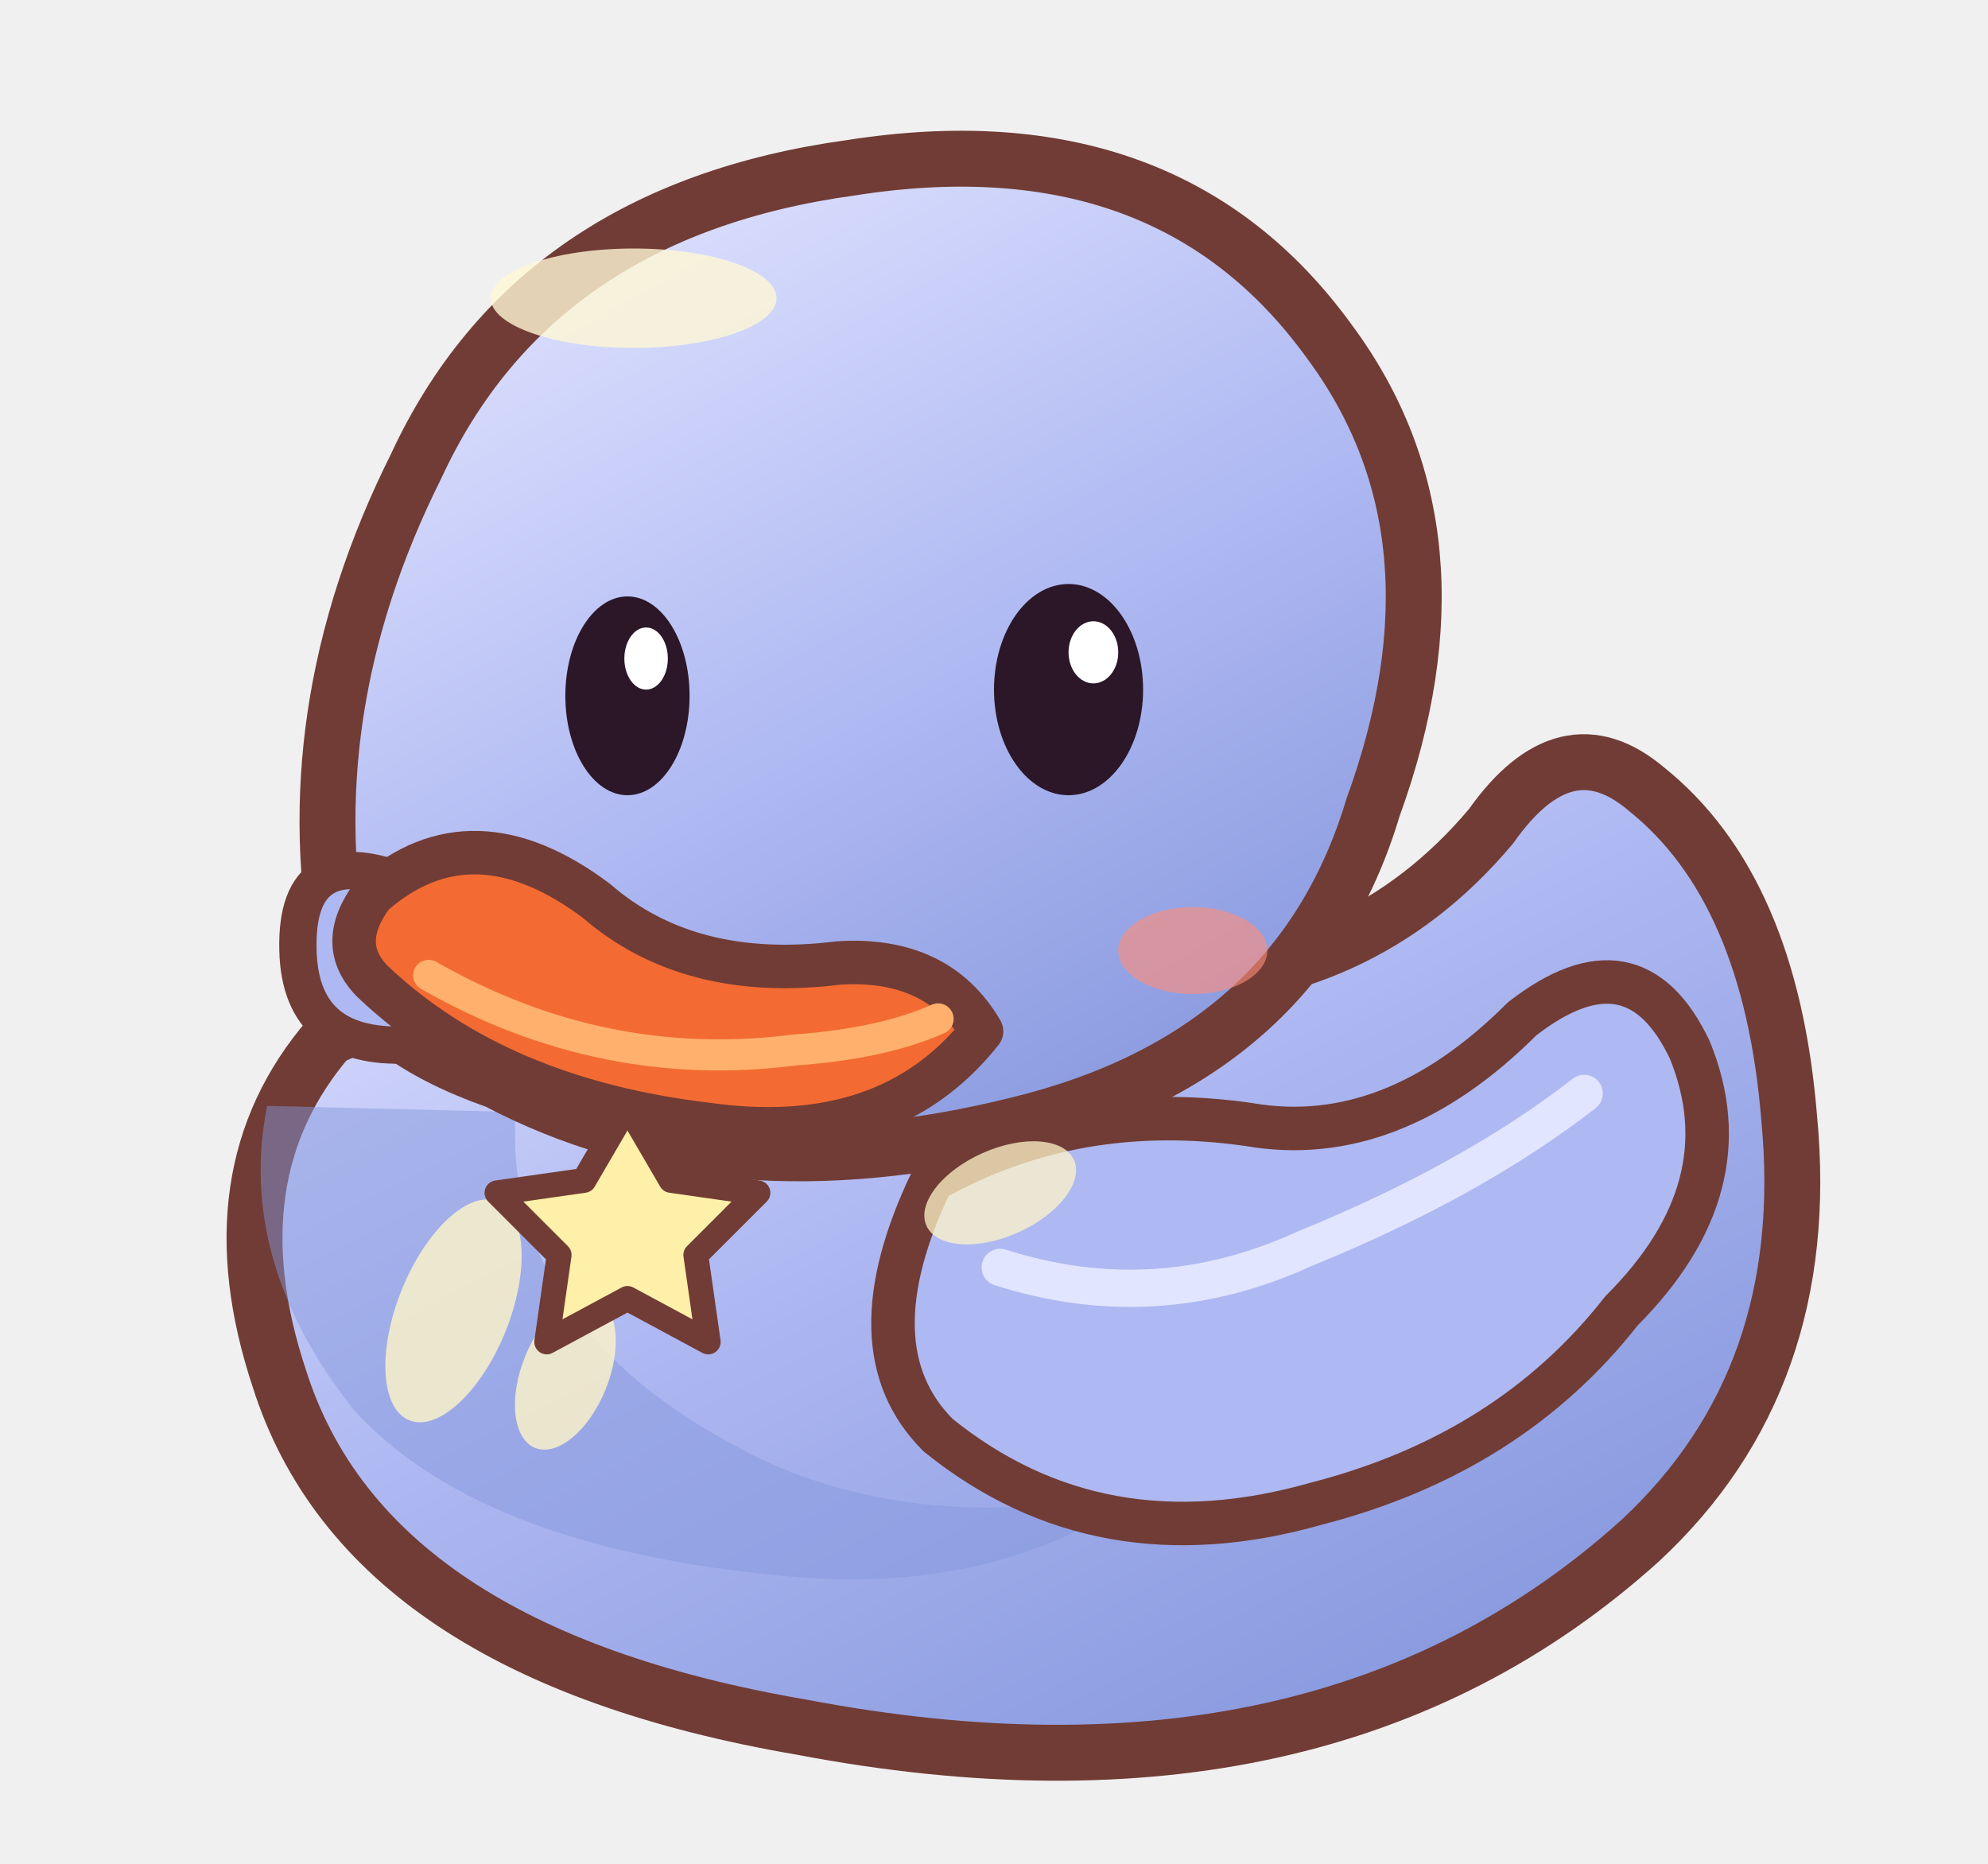
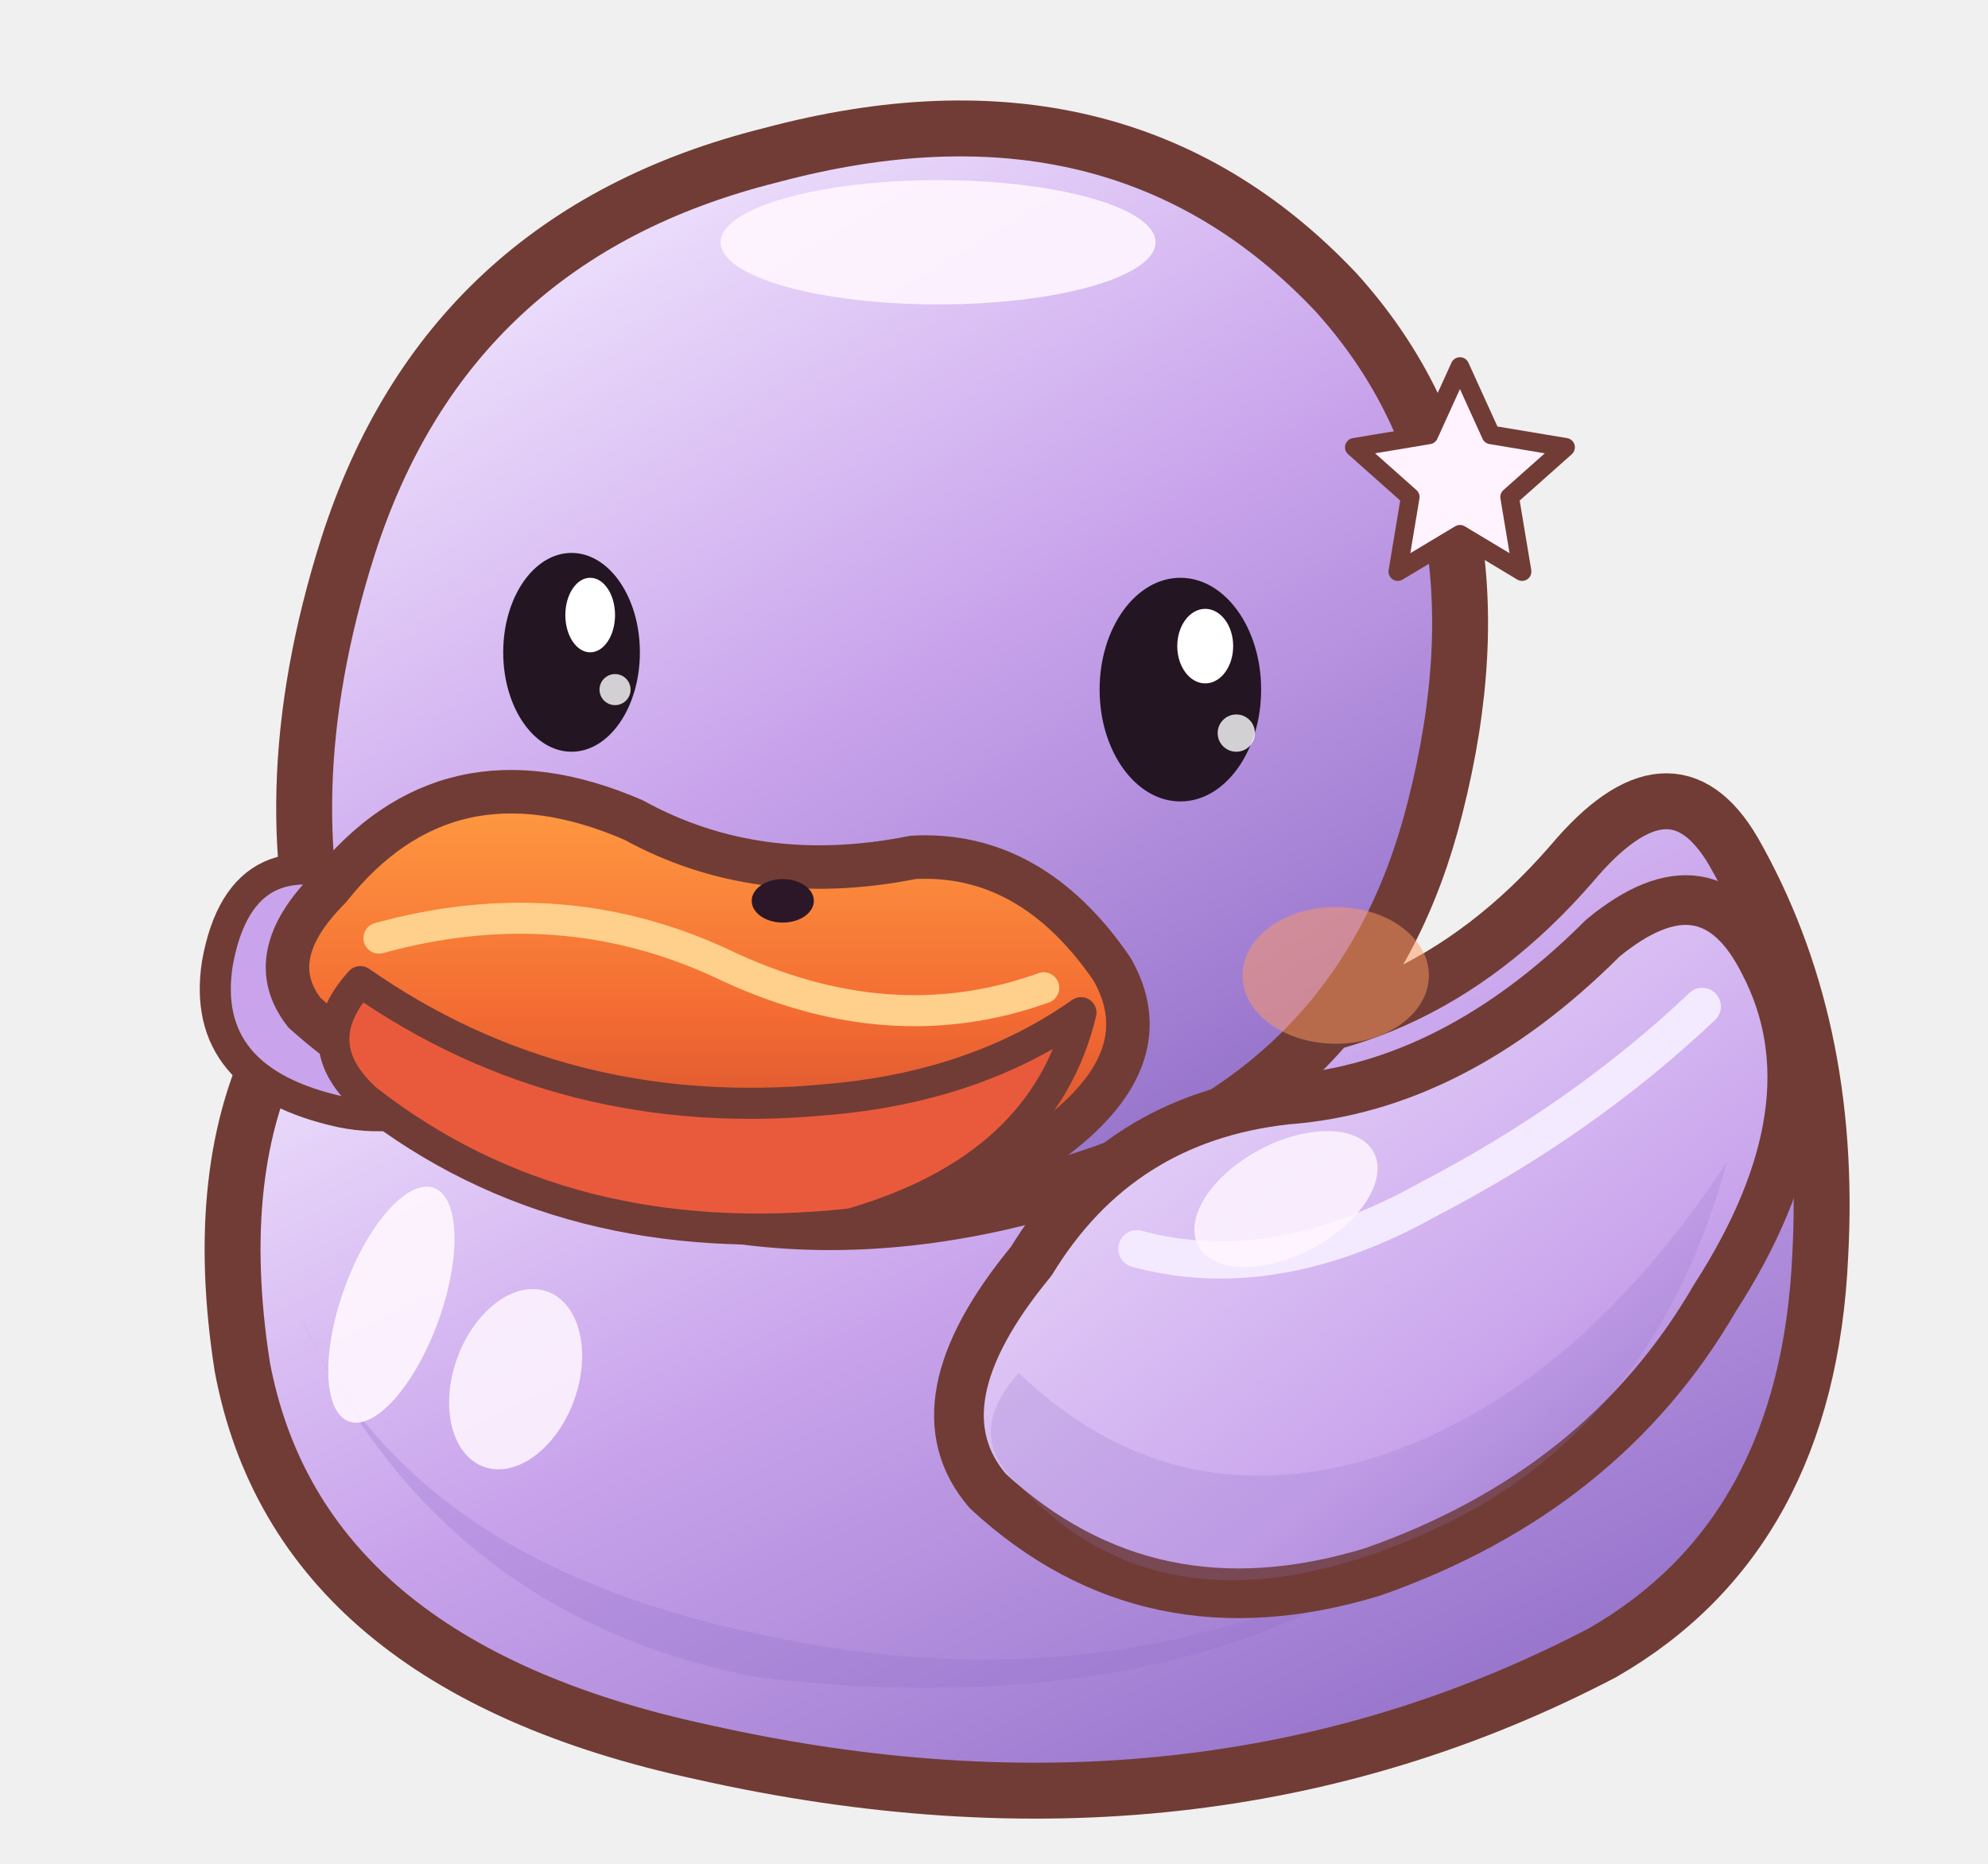
<svg xmlns="http://www.w3.org/2000/svg" viewBox="0 0 320 300">
  <defs>
-     <linearGradient id="body" x1="0" y1="0" x2=".8" y2="1">
-       <stop stop-color="#e2e5ff" />
-       <stop offset=".48" stop-color="#aeb8f2" />
-       <stop offset="1" stop-color="#8496dc" />
+     <linearGradient id="rubber" x1=".12" y1=".05" x2=".82" y2=".96">
+       <stop stop-color="#f4eaff" />
+       <stop offset=".48" stop-color="#c9a4ec" />
+       <stop offset="1" stop-color="#9270c8" />
    </linearGradient>
-     <linearGradient id="head" x1=".2" y1="0" x2=".8" y2="1">
-       <stop stop-color="#e2e5ff" />
-       <stop offset=".55" stop-color="#aeb8f2" />
-       <stop offset="1" stop-color="#8496dc" />
+     <linearGradient id="head" x1=".18" y1=".02" x2=".78" y2=".96">
+       <stop stop-color="#f4eaff" />
+       <stop offset=".52" stop-color="#c9a4ec" />
+       <stop offset="1" stop-color="#9270c8" />
+     </linearGradient>
+     <linearGradient id="beak" x1="0" y1="0" x2="0" y2="1">
+       <stop stop-color="#ff9b42" />
+       <stop offset=".55" stop-color="#f36b32" />
+       <stop offset="1" stop-color="#c94732" />
+     </linearGradient>
+     <linearGradient id="wing" x1="0" y1="0" x2=".9" y2="1">
+       <stop stop-color="#f4eaff" />
+       <stop offset=".7" stop-color="#c9a4ec" />
+       <stop offset="1" stop-color="#9270c8" />
    </linearGradient>
  </defs>
  <g stroke="#713c35" stroke-linejoin="round" stroke-linecap="round">
-     <path d="M53 167Q34 189 45 222Q59 266 129 278Q213 294 264 248Q292 222 288 180Q285 143 265 127Q252 116 240 133Q219 158 185 158L92 150Z" fill="url(#body)" stroke-width="9" />
-     <path d="M43 178Q38 203 57 227Q78 250 130 254Q162 256 184 240Q145 248 117 232Q81 212 83 179Z" fill="#8496dc" stroke="none" opacity=".48" />
-     <path d="M55 155Q47 115 67 75Q86 34 137 27Q188 19 214 55Q237 86 221 130Q209 170 164 181Q116 193 80 174Q60 167 55 155Z" fill="url(#head)" stroke-width="9" />
-     <path d="M65 142Q47 135 48 154Q49 170 68 168Q84 166 91 151" fill="#aeb8f2" stroke-width="6" />
-     <path d="M60 144Q76 130 96 145Q111 158 135 155Q151 154 158 166Q143 185 114 181Q80 177 60 158Q54 152 60 144Z" fill="#f36b32" stroke-width="7" />
-     <path d="M69 157Q97 173 128 169Q142 168 151 164" fill="none" stroke="#ffb06d" stroke-width="5" />
-     <ellipse cx="101" cy="112" rx="10" ry="16" fill="#2b1728" stroke="none" />
-     <ellipse cx="104" cy="106" rx="3.5" ry="5" fill="#fff" stroke="none" />
-     <ellipse cx="172" cy="111" rx="12" ry="17" fill="#2b1728" stroke="none" />
-     <ellipse cx="176" cy="105" rx="4" ry="5" fill="#fff" stroke="none" />
-     <ellipse cx="192" cy="153" rx="12" ry="7" fill="#ff8c79" opacity=".62" stroke="none" />
-     <path d="M150 190Q173 177 201 181Q224 185 245 164Q263 150 272 169Q281 191 261 211Q243 234 212 242Q177 252 151 231Q137 217 150 190Z" fill="#aeb8f2" stroke-width="7" />
-     <path d="M161 204Q186 212 210 201Q237 190 255 176" fill="none" stroke="#e2e5ff" stroke-width="6" />
-     <ellipse cx="102" cy="48" rx="23" ry="8" fill="#fff8d5" opacity=".8" stroke="none" />
-     <ellipse cx="73" cy="211" rx="9" ry="19" transform="rotate(22 73 211)" fill="#fff5c8" opacity=".8" stroke="none" />
-     <ellipse cx="91" cy="221" rx="7" ry="13" transform="rotate(22 91 221)" fill="#fff5c8" opacity=".8" stroke="none" />
-     <ellipse cx="161" cy="192" rx="13" ry="7" transform="rotate(-24 161 192)" fill="#fff5c8" opacity=".75" stroke="none" />
-     <path d="M101 178l7 12 14 2-10 10 2 14-13-7-13 7 2-14-10-10 14-2Z" fill="#fff0a9" stroke="#713c35" stroke-width="4" />
+     <path d="M45 167Q34 188 39 220Q48 268 113 282Q193 300 258 266Q291 247 293 202Q295 165 279 137Q269 120 253 139Q227 169 190 167L95 151Z" fill="url(#rubber)" stroke-width="9" />
+     <path d="M48 211Q65 251 122 263Q181 276 230 248Q190 278 122 270Q70 260 48 211Z" fill="#9270c8" opacity=".28" stroke="none" />
+     <path d="M54 162Q43 129 56 88Q72 38 124 25Q180 10 215 47Q244 79 231 130Q220 174 177 189Q124 207 82 183Q61 174 54 162Z" fill="url(#head)" stroke-width="9" />
+     <path d="M61 143Q39 133 35 155Q32 174 55 179Q75 183 91 160Q79 166 68 161Z" fill="#c9a4ec" stroke-width="5" />
+     <path d="M53 143Q72 119 102 132Q122 143 147 138Q166 137 179 156Q187 170 170 183Q144 200 105 189Q69 181 49 163Q42 154 53 143Z" fill="url(#beak)" stroke-width="7" />
+     <path d="M58 158Q91 181 133 177Q157 175 174 163Q168 188 137 197Q91 202 59 177Q49 168 58 158Z" fill="#e95a3d" stroke-width="5" />
+     <path d="M61 151Q90 143 116 155Q143 168 168 159" fill="none" stroke="#ffd08b" stroke-width="5" />
+     <ellipse cx="126" cy="145" rx="5" ry="3.5" fill="#2b1728" stroke="none" />
+     <ellipse cx="92" cy="105" rx="11" ry="16" fill="#241522" stroke="none" />
+     <ellipse cx="95" cy="99" rx="4" ry="6" fill="#fff" stroke="none" />
+     <circle cx="99" cy="111" r="2.5" fill="#fff" stroke="none" opacity=".8" />
+     <ellipse cx="190" cy="111" rx="13" ry="18" fill="#241522" stroke="none" />
+     <ellipse cx="194" cy="104" rx="4.5" ry="6" fill="#fff" stroke="none" />
+     <circle cx="199" cy="118" r="3" fill="#fff" stroke="none" opacity=".8" />
+     <ellipse cx="215" cy="157" rx="15" ry="11" fill="#ff9a62" opacity=".5" stroke="none" />
+     <path d="M166 203Q180 180 207 177Q234 175 258 151Q275 137 284 155Q296 178 276 209Q258 240 221 253Q185 264 159 240Q147 226 166 203Z" fill="url(#wing)" stroke-width="8" />
+     <path d="M164 221Q188 244 220 235Q253 225 278 187Q266 231 229 247Q188 265 164 239Q155 231 164 221Z" fill="#9270c8" opacity=".22" stroke="none" />
+     <path d="M183 201Q205 207 230 193Q255 180 274 162" fill="none" stroke="#f4eaff" stroke-width="6" />
+     <ellipse cx="151" cy="39" rx="35" ry="10" fill="#fff7ff" opacity=".88" stroke="none" />
+     <ellipse cx="63" cy="210" rx="8" ry="20" transform="rotate(20 63 210)" fill="#fff7ff" opacity=".9" stroke="none" />
+     <ellipse cx="83" cy="222" rx="10" ry="15" transform="rotate(20 83 222)" fill="#fff7ff" opacity=".85" stroke="none" />
+     <ellipse cx="207" cy="193" rx="16" ry="9" transform="rotate(-28 207 193)" fill="#fff7ff" opacity=".82" stroke="none" />
+     <path d="M235 59l5 11 12 2-9 8 2 12-10-6-10 6 2-12-9-8 12-2Z" fill="#fff3ff" stroke="#713c35" stroke-width="3" />
  </g>
</svg>
